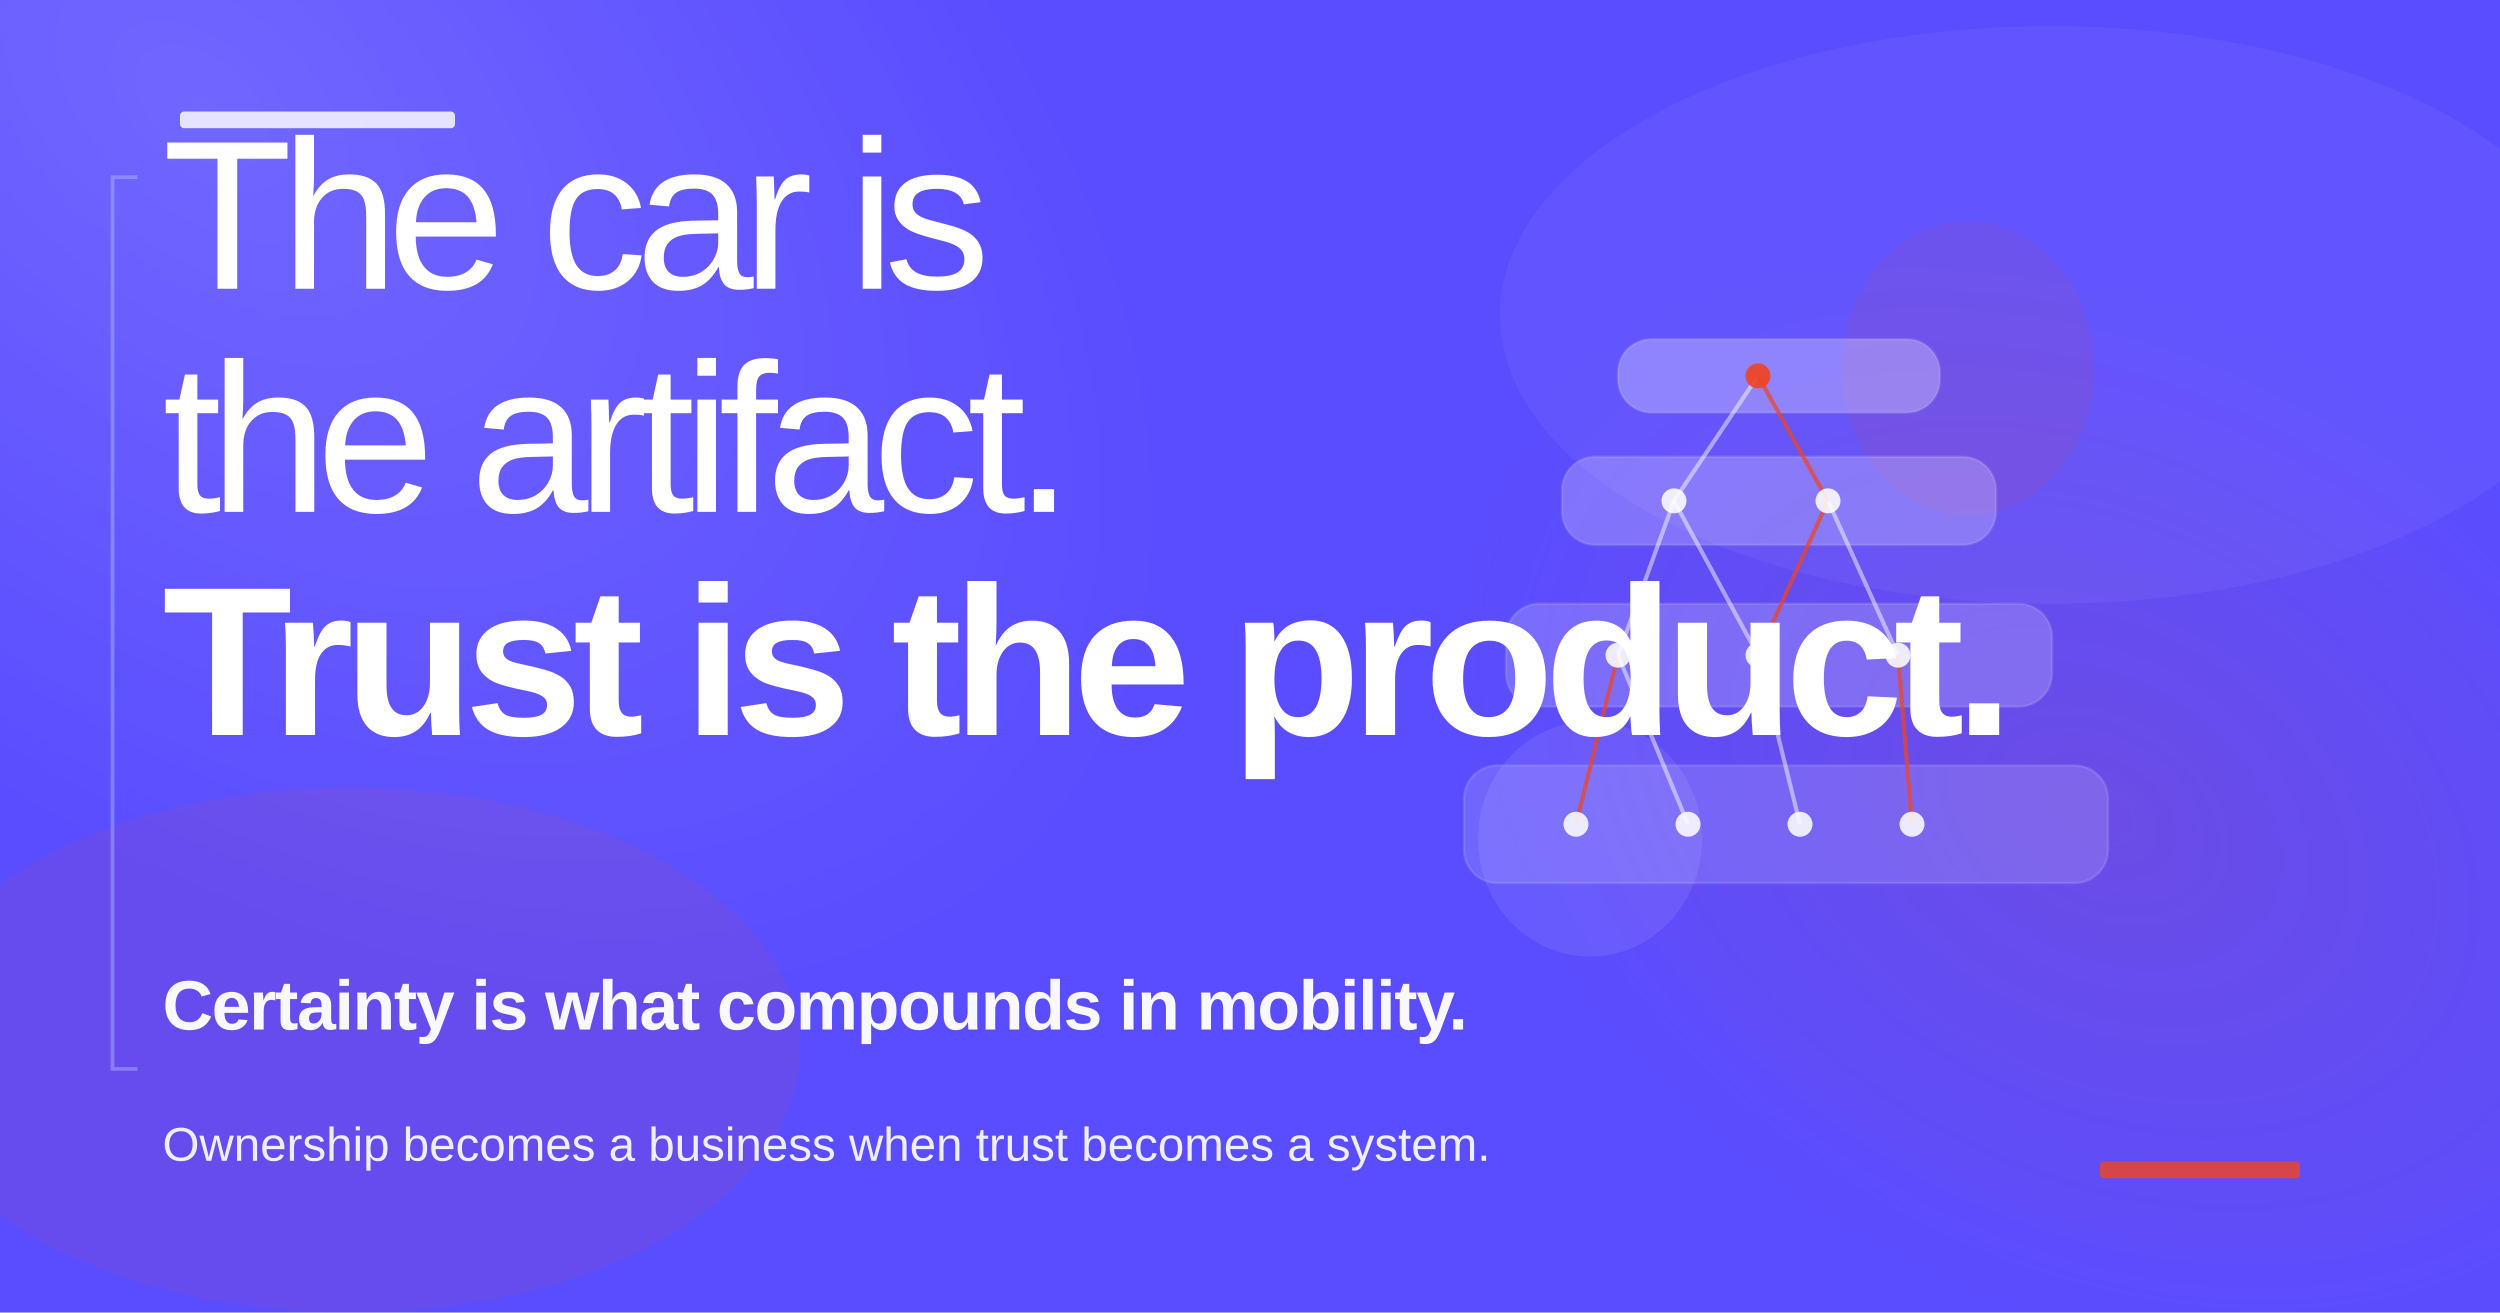
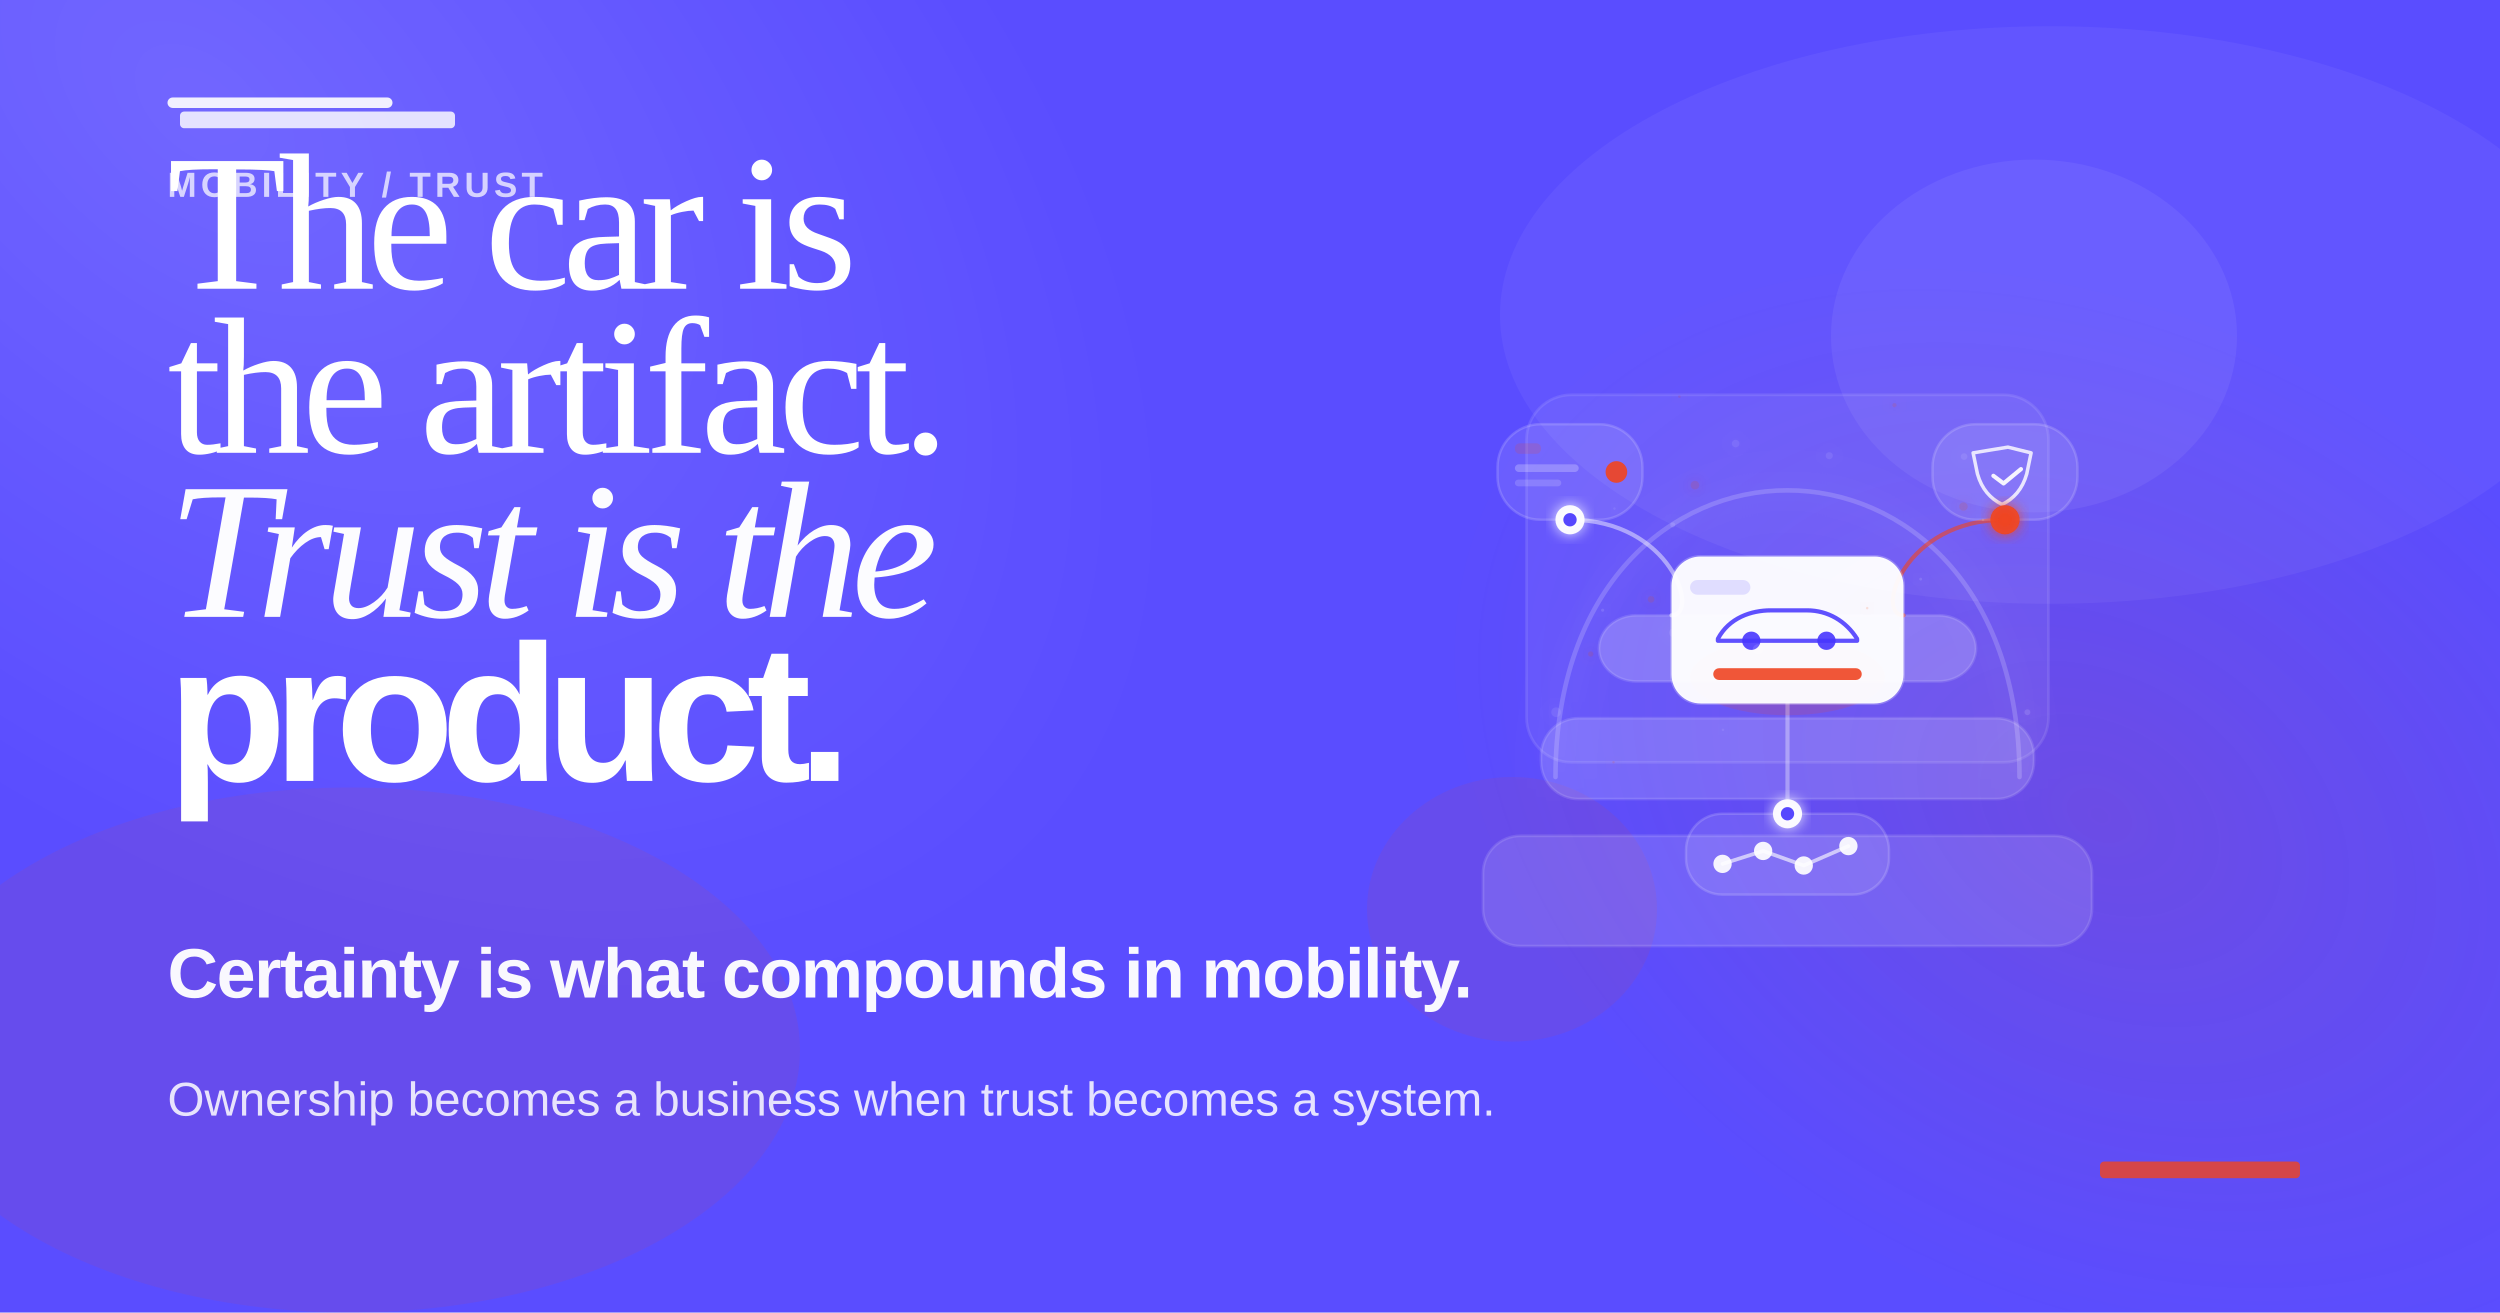
<svg xmlns="http://www.w3.org/2000/svg" width="1200" height="630" viewBox="0 0 1200 630" fill="none">
  <defs>
    <linearGradient id="bgGradient" x1="0" y1="0" x2="1200" y2="630">
      <stop offset="0%" stop-color="#5A4DFF" />
      <stop offset="42%" stop-color="#4736FE" />
      <stop offset="100%" stop-color="#21167F" />
    </linearGradient>
    <radialGradient id="violetGlow" cx="0" cy="0" r="1" gradientUnits="userSpaceOnUse" gradientTransform="translate(96 50.4) rotate(40) scale(540 327.6)">
      <stop offset="0%" stop-color="#FFFFFF" stop-opacity="0.9" />
      <stop offset="100%" stop-color="#FFFFFF" stop-opacity="0" />
    </radialGradient>
    <radialGradient id="emberGlow" cx="0" cy="0" r="1" gradientUnits="userSpaceOnUse" gradientTransform="translate(1008 390.6) rotate(210) scale(336 239.4)">
      <stop offset="0%" stop-color="#EF4523" stop-opacity="0.65" />
      <stop offset="100%" stop-color="#EF4523" stop-opacity="0" />
    </radialGradient>
    <filter id="softGlow" x="-40%" y="-40%" width="180%" height="180%">
      <feGaussianBlur stdDeviation="10" result="blur" />
      <feMerge>
        <feMergeNode in="blur" />
        <feMergeNode in="SourceGraphic" />
      </feMerge>
    </filter>
    <filter id="fineGlow" x="-30%" y="-30%" width="160%" height="160%">
      <feGaussianBlur stdDeviation="3" result="blur" />
      <feMerge>
        <feMergeNode in="blur" />
        <feMergeNode in="SourceGraphic" />
      </feMerge>
    </filter>
  </defs>
  <rect width="1200" height="630" fill="url(#bgGradient)" />
  <rect width="1200" height="630" fill="url(#violetGlow)" opacity="0.16" />
  <rect width="1200" height="630" fill="url(#emberGlow)" opacity="0.18" />
  <ellipse cx="984" cy="151.2" rx="264" ry="138.6" fill="rgba(255,255,255,0.05)" />
  <ellipse cx="168" cy="504" rx="216" ry="126" fill="rgba(239,69,35,0.08)" />
  <rect x="86.4" y="53.55" width="132" height="8" rx="2" fill="rgba(255,255,255,0.82)" />
  <rect x="1008" y="557.55" width="96" height="8" rx="2" fill="rgba(239,69,35,0.82)" />
  <g>
-     <ellipse cx="944.64" cy="176.904" rx="60.48" ry="70.56" fill="rgba(239,69,35,0.08)" />
-     <ellipse cx="763.2" cy="402.696" rx="53.76" ry="56.448" fill="rgba(255,255,255,0.08)" />
-     <rect x="702.72" y="367.416" width="309.12" height="56.448" rx="16" fill="rgba(255,255,255,0.14)" stroke="rgba(255,255,255,0.12)" stroke-width="1.2" />
-     <rect x="722.88" y="289.8" width="262.08" height="49.392" rx="16" fill="rgba(255,255,255,0.18)" stroke="rgba(255,255,255,0.12)" stroke-width="1.2" />
-     <rect x="749.76" y="219.24" width="208.32" height="42.336" rx="16" fill="rgba(255,255,255,0.22)" stroke="rgba(255,255,255,0.12)" stroke-width="1.2" />
-     <rect x="776.64" y="162.792" width="154.56" height="35.28" rx="16" fill="rgba(255,255,255,0.28)" stroke="rgba(255,255,255,0.12)" stroke-width="1.2" />
-     <path d="M 756.48 395.64 L 776.64 314.496" stroke="rgba(239,69,35,0.72)" stroke-width="2" fill="none" />
-     <path d="M 810.24 395.64 L 776.64 314.496" stroke="rgba(255,255,255,0.48)" stroke-width="2" fill="none" />
-     <path d="M 864 395.64 L 843.84 314.496" stroke="rgba(255,255,255,0.48)" stroke-width="2" fill="none" />
-     <path d="M 917.76 395.64 L 911.04 314.496" stroke="rgba(239,69,35,0.72)" stroke-width="2" fill="none" />
-     <path d="M 776.64 314.496 L 803.52 240.408" stroke="rgba(255,255,255,0.48)" stroke-width="2" fill="none" />
-     <path d="M 843.84 314.496 L 803.52 240.408" stroke="rgba(255,255,255,0.48)" stroke-width="2" fill="none" />
-     <path d="M 843.84 314.496 L 877.44 240.408" stroke="rgba(239,69,35,0.72)" stroke-width="2" fill="none" />
-     <path d="M 911.04 314.496 L 877.44 240.408" stroke="rgba(255,255,255,0.48)" stroke-width="2" fill="none" />
-     <path d="M 803.52 240.408 L 843.84 180.432" stroke="rgba(255,255,255,0.48)" stroke-width="2" fill="none" />
-     <path d="M 877.44 240.408 L 843.84 180.432" stroke="rgba(239,69,35,0.72)" stroke-width="2" fill="none" />
-     <circle cx="756.48" cy="395.64" r="6" fill="rgba(255,255,255,0.86)" />
-     <circle cx="810.24" cy="395.64" r="6" fill="rgba(255,255,255,0.86)" />
-     <circle cx="864" cy="395.64" r="6" fill="rgba(255,255,255,0.86)" />
-     <circle cx="917.76" cy="395.64" r="6" fill="rgba(255,255,255,0.86)" />
-     <circle cx="776.64" cy="314.496" r="6" fill="rgba(255,255,255,0.86)" />
-     <circle cx="843.84" cy="314.496" r="6" fill="rgba(255,255,255,0.86)" />
-     <circle cx="911.04" cy="314.496" r="6" fill="rgba(255,255,255,0.86)" />
-     <circle cx="803.52" cy="240.408" r="6" fill="rgba(255,255,255,0.86)" />
-     <circle cx="877.44" cy="240.408" r="6" fill="rgba(255,255,255,0.86)" />
-     <circle cx="843.84" cy="180.432" r="6" fill="rgba(239,69,35,0.92)" />
+     <ellipse cx="976.32" cy="161.28" rx="97.44" ry="84.672" fill="rgba(255,255,255,0.06)" />
+     <ellipse cx="725.76" cy="436.464" rx="69.6" ry="63.504" fill="rgba(239,69,35,0.08)" />
+     <path d="M 746.64 372.96              C 746.64 189.504, 969.36 189.504, 969.36 372.96" stroke="rgba(255,255,255,0.18)" stroke-width="2.2" stroke-linecap="round" fill="none" filter="url(#softGlow)" />
+     <rect x="711.84" y="401.184" width="292.32" height="52.92" rx="18" fill="rgba(255,255,255,0.12)" stroke="rgba(255,255,255,0.12)" stroke-width="1.32" />
+     <rect x="739.68" y="344.736" width="236.64" height="38.808" rx="18" fill="rgba(255,255,255,0.16)" stroke="rgba(255,255,255,0.12)" stroke-width="1.32" />
+     <rect x="767.52" y="295.344" width="180.96" height="31.752" rx="18" fill="rgba(255,255,255,0.2)" stroke="rgba(255,255,255,0.12)" stroke-width="1.32" />
+     <rect x="732.72" y="189.504" width="250.56" height="176.4" rx="21.6" fill="rgba(255,255,255,0.06)" stroke="rgba(255,255,255,0.1)" stroke-width="1.32" />
+     <path d="M 753.6 249.48              C 802.32 249.48, 816.24 295.344, 802.32 295.344" stroke="rgba(255,255,255,0.46)" stroke-width="2" stroke-linecap="round" fill="none" />
+     <path d="M 962.4 249.48              C 913.68 249.48, 899.76 295.344, 913.68 295.344" stroke="rgba(239,69,35,0.62)" stroke-width="2" stroke-linecap="round" fill="none" />
+     <path d="M 858 337.68 L 858 390.6" stroke="rgba(255,255,255,0.34)" stroke-width="2" stroke-linecap="round" />
+     <g>
+       <rect x="718.8" y="203.616" width="69.6" height="45.864" rx="20.639" fill="rgba(255,255,255,0.1)" stroke="rgba(255,255,255,0.16)" stroke-width="1.2" />
+       <rect x="727.152" y="212.789" width="12.528" height="5.045" rx="2.293" fill="rgba(239,69,35,0.16)" />
+       <rect x="727.152" y="222.879" width="30.624" height="3.669" rx="1.835" fill="rgba(255,255,255,0.24)" />
+       <rect x="727.152" y="230.217" width="22.272" height="3.21" rx="1.605" fill="rgba(255,255,255,0.16)" />
+       <circle cx="775.872" cy="226.548" r="5.2" fill="rgba(239,69,35,0.92)" />
+     </g>
+     <g>
+       <rect x="927.6" y="203.616" width="69.6" height="45.864" rx="20.639" fill="rgba(255,255,255,0.1)" stroke="rgba(255,255,255,0.16)" stroke-width="1.2" />
+       <path d="M 963.792 214.623                L 974.928 217.375                L 972.84 227.465                C 970.752 234.804, 966.576 239.39, 961.008 242.142                C 955.44 239.39, 951.264 234.804, 949.176 227.465                L 947.088 217.375 Z" fill="none" stroke="rgba(255,255,255,0.82)" stroke-width="1.68" stroke-linejoin="round" />
+       <path d="M 956.832 228.383 L 961.704 232.052 L 970.056 225.172" stroke="rgba(255,255,255,0.92)" stroke-width="2" stroke-linecap="round" stroke-linejoin="round" fill="none" />
+     </g>
+     <g>
+       <rect x="809.28" y="390.6" width="97.44" height="38.808" rx="17.464" fill="rgba(255,255,255,0.1)" stroke="rgba(255,255,255,0.16)" stroke-width="1.2" />
+       <path d="M 826.819 414.661 L 846.307 408.452 L 865.795 415.437 L 887.232 406.123" stroke="rgba(255,255,255,0.62)" stroke-width="1.8" fill="none" stroke-linecap="round" stroke-linejoin="round" />
+       <circle cx="826.819" cy="414.661" r="4.4" fill="rgba(255,255,255,0.92)" />
+       <circle cx="846.307" cy="408.452" r="4.4" fill="rgba(255,255,255,0.92)" />
+       <circle cx="865.795" cy="415.437" r="4.4" fill="rgba(255,255,255,0.92)" />
+       <circle cx="887.232" cy="406.123" r="4.4" fill="rgba(255,255,255,0.92)" />
+     </g>
+     <g filter="url(#fineGlow)">
+       <circle cx="753.6" cy="249.48" r="7" fill="rgba(255,255,255,0.94)" />
+       <circle cx="753.6" cy="249.48" r="3.2" fill="rgba(71,54,254,0.92)" />
+     </g>
+     <g filter="url(#fineGlow)">
+       <circle cx="962.4" cy="249.48" r="7" fill="rgba(239,69,35,0.92)" />
+       <circle cx="962.4" cy="249.48" r="3.2" fill="rgba(239,69,35,0.92)" />
+     </g>
+     <g filter="url(#fineGlow)">
+       <circle cx="858" cy="390.6" r="7" fill="rgba(255,255,255,0.94)" />
+       <circle cx="858" cy="390.6" r="3.2" fill="rgba(71,54,254,0.92)" />
+     </g>
+     <g>
+       <ellipse cx="858" cy="324.979" rx="46.771" ry="18.346" fill="rgba(239,69,35,0.16)" />
+       <rect x="802.32" y="267.12" width="111.36" height="70.56" rx="14" fill="rgba(255,255,255,0.96)" stroke="rgba(255,255,255,0.22)" stroke-width="1.44" />
+       <rect x="811.229" y="278.41" width="28.954" height="7.056" rx="3.528" fill="rgba(71,54,254,0.14)" />
+       <path d="M 824.592 306.634                C 829.937 296.544, 840.628 292.973, 849.982 292.973                L 867.354 292.973                C 877.377 292.973, 886.063 298.096, 891.408 306.634                L 891.408 307.565                L 824.592 307.565 Z" fill="none" stroke="rgba(71,54,254,0.86)" stroke-width="2.04" stroke-linecap="round" stroke-linejoin="round" />
+       <circle cx="840.628" cy="307.565" r="4.4" fill="rgba(71,54,254,0.9)" />
+       <circle cx="876.708" cy="307.565" r="4.4" fill="rgba(71,54,254,0.9)" />
+       <rect x="822.365" y="320.746" width="71.27" height="5.645" rx="2.822" fill="rgba(239,69,35,0.9)" />
+     </g>
+     <g filter="url(#fineGlow)">
+       <circle cx="746.94" cy="341.86" r="2.33" fill="rgba(255,255,255,0.08)" />
+       <circle cx="803.23" cy="303.72" r="2.11" fill="rgba(255,255,255,0.08)" />
+       <circle cx="833.10" cy="212.91" r="1.82" fill="rgba(255,255,255,0.08)" />
+       <circle cx="909.35" cy="194.49" r="1.02" fill="rgba(239,69,35,0.14)" />
+       <circle cx="802.92" cy="251.95" r="1.20" fill="rgba(255,255,255,0.12)" />
+       <circle cx="774.48" cy="365.87" r="0.60" fill="rgba(239,69,35,0.14)" />
+       <circle cx="774.94" cy="244.10" r="0.60" fill="rgba(255,255,255,0.08)" />
+       <circle cx="843.82" cy="311.70" r="2.46" fill="rgba(255,255,255,0.12)" />
+       <circle cx="973.14" cy="341.87" r="1.42" fill="rgba(255,255,255,0.12)" />
+       <circle cx="763.53" cy="313.92" r="1.27" fill="rgba(239,69,35,0.14)" />
+       <circle cx="951.85" cy="249.58" r="0.63" fill="rgba(255,255,255,0.12)" />
+       <circle cx="921.94" cy="277.98" r="0.70" fill="rgba(255,255,255,0.12)" />
+       <circle cx="769.27" cy="292.89" r="0.76" fill="rgba(255,255,255,0.12)" />
+       <circle cx="896.24" cy="291.90" r="0.60" fill="rgba(239,69,35,0.14)" />
+       <circle cx="827.02" cy="350.30" r="0.60" fill="rgba(255,255,255,0.08)" />
+       <circle cx="792.52" cy="287.68" r="1.60" fill="rgba(239,69,35,0.14)" />
+       <circle cx="912.04" cy="301.64" r="0.79" fill="rgba(255,255,255,0.12)" />
+       <circle cx="878.04" cy="218.73" r="1.71" fill="rgba(255,255,255,0.08)" />
+       <circle cx="942.76" cy="219.16" r="1.61" fill="rgba(255,255,255,0.08)" />
+       <circle cx="942.46" cy="243.15" r="2.02" fill="rgba(239,69,35,0.14)" />
+       <circle cx="806.10" cy="190.39" r="0.60" fill="rgba(239,69,35,0.14)" />
+       <circle cx="813.57" cy="232.87" r="2.06" fill="rgba(239,69,35,0.14)" />
+     </g>
  </g>
  <g>
-     <path d="M 66 85.05 L 54 85.05 L 54 513.072 L 66 513.072" stroke="rgba(186,199,255,0.4)" stroke-width="1.8" fill="none" />
-     <text x="78" y="138.6" fill="#FFFFFF" opacity="1" font-size="102" font-family="Geist, 'Helvetica Neue', Arial, sans-serif" font-weight="500" letter-spacing="-0.055em">The car is</text>
-     <text x="78" y="245.7" fill="#FFFFFF" opacity="1" font-size="102" font-family="Geist, 'Helvetica Neue', Arial, sans-serif" font-weight="500" letter-spacing="-0.055em">the artifact.</text>
-     <text x="78" y="352.8" fill="#FFFFFF" opacity="1" font-size="102" font-family="Geist, 'Helvetica Neue', Arial, sans-serif" font-weight="600" letter-spacing="-0.045em">Trust is the product.</text>
-     <text x="78" y="494.172" fill="#FFFFFF" opacity="0.96" font-size="33.6" font-family="Geist, 'Helvetica Neue', Arial, sans-serif" font-weight="700" letter-spacing="-0.02em">Certainty is what compounds in mobility.</text>
-     <text x="78" y="557.172" fill="#FFFFFF" opacity="0.9" font-size="22.8" font-family="Geist, 'Helvetica Neue', Arial, sans-serif" font-weight="400">
-       <tspan x="78" dy="0">Ownership becomes a business when trust becomes a system.</tspan>
+     <rect x="80.4" y="46.788" width="108" height="5.04" rx="2.52" fill="rgba(255,255,255,0.9)" />
+     <text x="80.4" y="94.5" fill="rgba(255,255,255,0.72)" font-size="16.8" font-family="Geist, 'Helvetica Neue', Arial, sans-serif" font-weight="700" letter-spacing="0.12em">MOBILITY / TRUST</text>
+     <text x="80.4" y="138.6" fill="#FFFFFF" opacity="1" font-size="93.6" font-family="Arapey, Georgia, 'Times New Roman', serif" font-style="normal" font-weight="400" letter-spacing="-0.045em">The car is</text>
+     <text x="80.4" y="217.35" fill="#FFFFFF" opacity="1" font-size="93.6" font-family="Arapey, Georgia, 'Times New Roman', serif" font-style="normal" font-weight="400" letter-spacing="-0.045em">the artifact.</text>
+     <text x="80.4" y="296.1" fill="#FFFFFF" opacity="0.98" font-size="93.6" font-family="Arapey, Georgia, 'Times New Roman', serif" font-style="italic" font-weight="400" letter-spacing="-0.045em">Trust is the</text>
+     <text x="80.4" y="374.85" fill="#FFFFFF" font-size="93.6" font-family="Geist, 'Helvetica Neue', Arial, sans-serif" font-weight="700" letter-spacing="-0.07em">product.</text>
+     <text x="80.4" y="478.8" fill="#FFFFFF" opacity="0.96" font-size="33.6" font-family="Geist, 'Helvetica Neue', Arial, sans-serif" font-weight="700" letter-spacing="-0.02em">Certainty is what compounds in mobility.</text>
+     <text x="80.4" y="535.5" fill="#FFFFFF" opacity="0.84" font-size="22.8" font-family="Geist, 'Helvetica Neue', Arial, sans-serif" font-weight="500">
+       <tspan x="80.4" dy="0">Ownership becomes a business when trust becomes a system.</tspan>
    </text>
  </g>
</svg>
